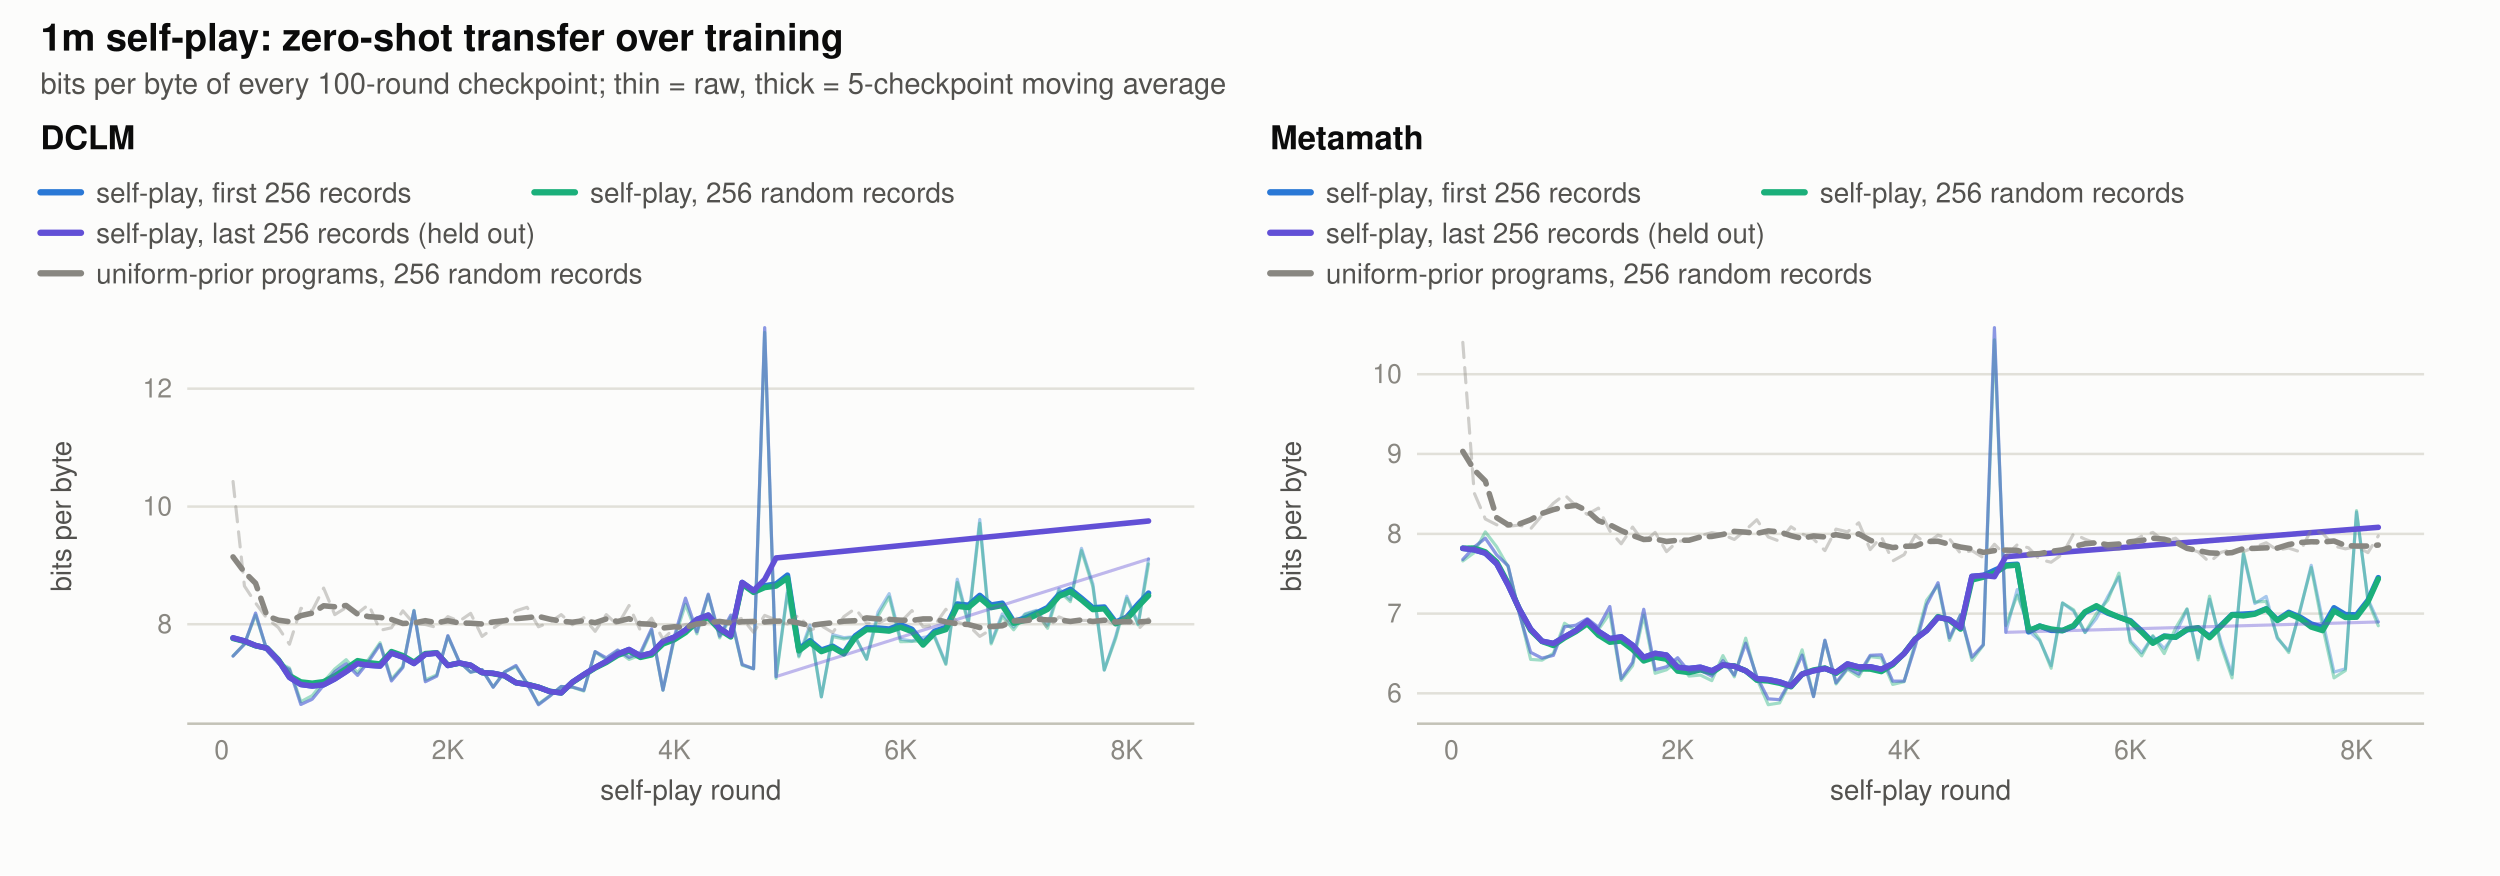
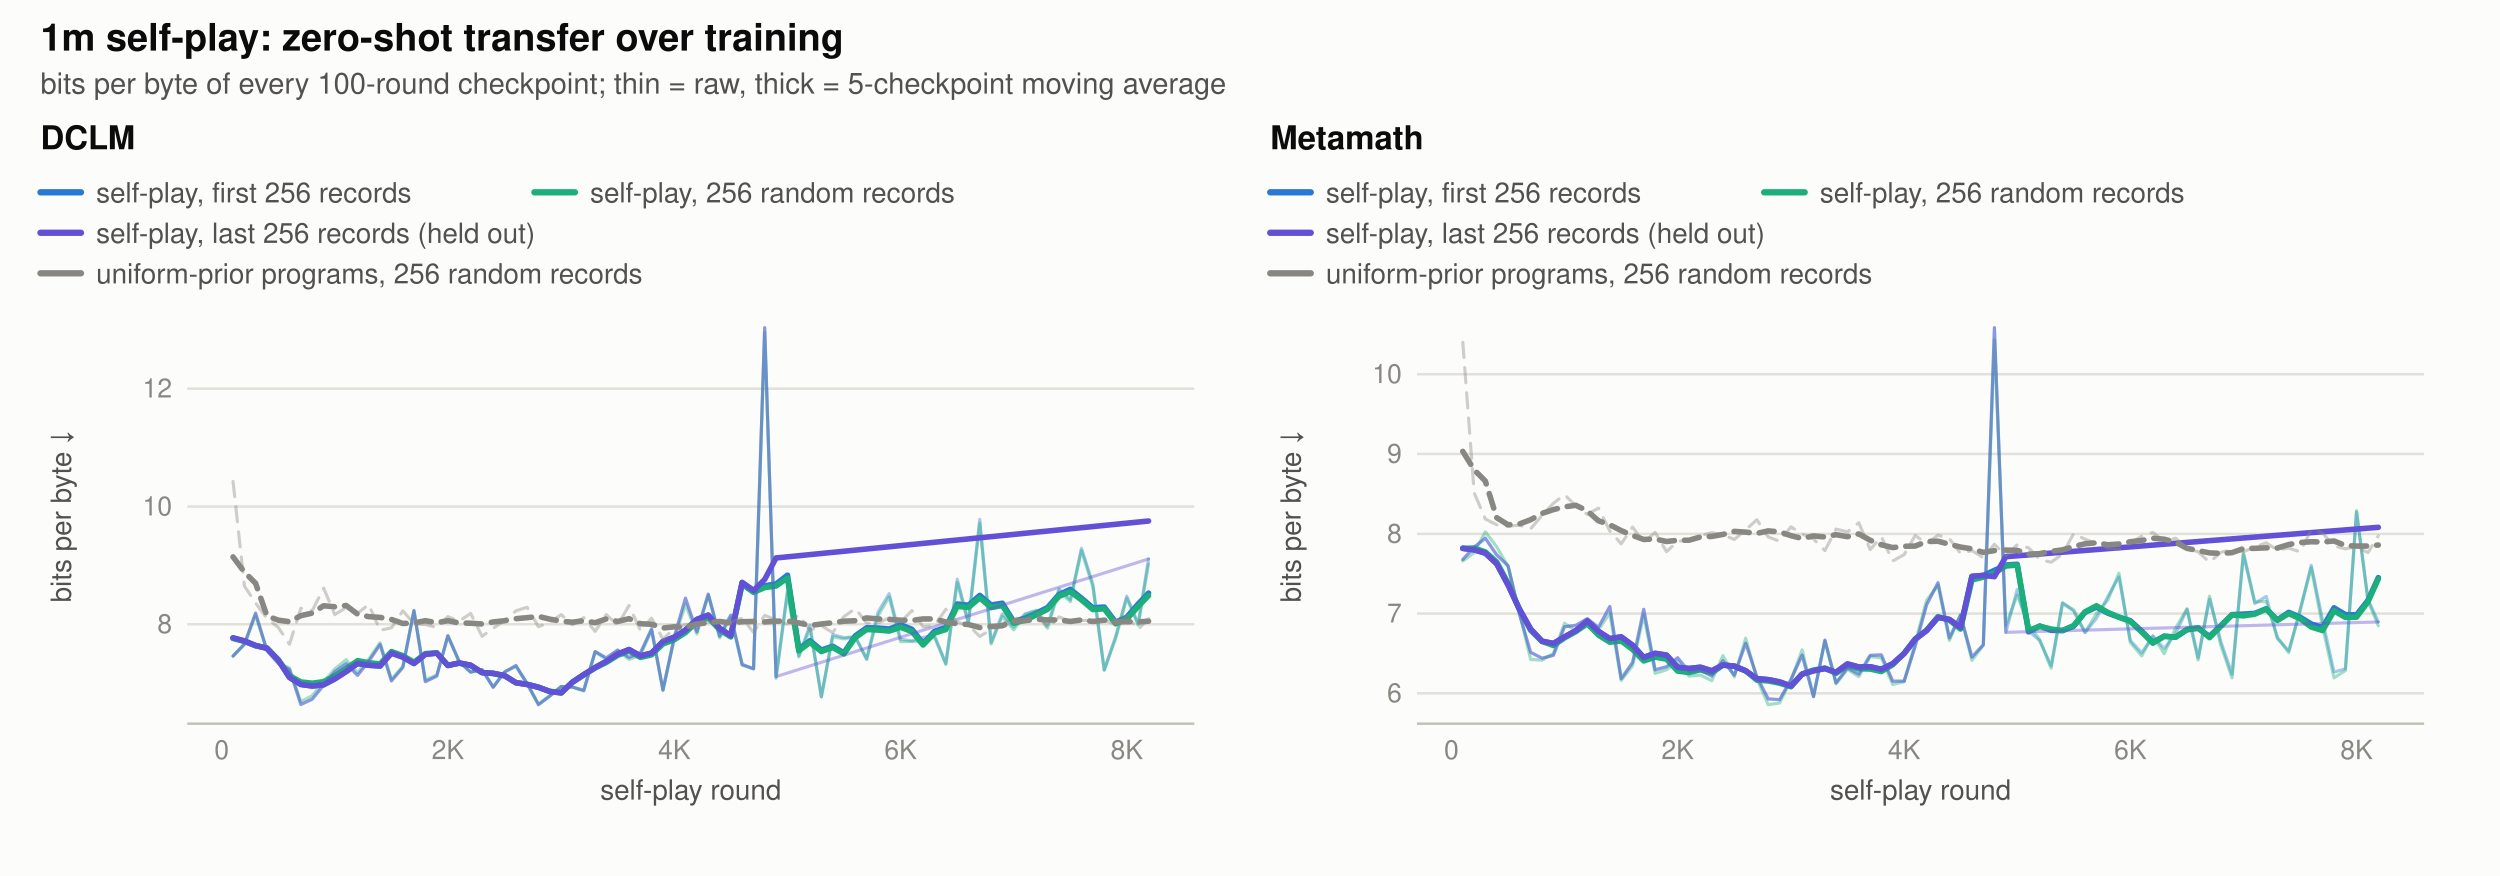
<svg xmlns="http://www.w3.org/2000/svg" width="988" height="346" viewBox="0 0 988 346" font-family="system-ui, -apple-system, 'Segoe UI', Helvetica, Arial, sans-serif">
  <rect width="988" height="346" fill="#fcfcfb" />
  <text x="16" y="20" font-size="15" font-weight="600" fill="#0b0b0b">1m self-play: zero-shot transfer over training</text>
  <text x="16" y="37" font-size="11.5" fill="#52514e">bits per byte of every 100-round checkpoint; thin = raw, thick = 5-checkpoint moving average</text>
  <text x="16.0" y="59.0" font-size="13" font-weight="600" fill="#0b0b0b">DCLM</text>
  <line x1="16.0" y1="76.0" x2="32.0" y2="76.0" stroke="#2a78d6" stroke-width="2.5" stroke-linecap="round" />
  <text x="38.0" y="80.0" font-size="11" fill="#52514e">self-play, first 256 records</text>
  <line x1="211.2" y1="76.0" x2="227.2" y2="76.0" stroke="#1baf7a" stroke-width="2.5" stroke-linecap="round" />
  <text x="233.2" y="80.0" font-size="11" fill="#52514e">self-play, 256 random records</text>
  <line x1="16.0" y1="92.0" x2="32.0" y2="92.0" stroke="#6250d6" stroke-width="2.5" stroke-linecap="round" />
  <text x="38.0" y="96.0" font-size="11" fill="#52514e">self-play, last 256 records (held out)</text>
  <line x1="16.0" y1="108.0" x2="32.0" y2="108.0" stroke="#898781" stroke-width="2.5" stroke-linecap="round" />
  <text x="38.0" y="112.0" font-size="11" fill="#52514e">uniform-prior programs, 256 random records</text>
  <line x1="74.0" y1="246.7" x2="472.0" y2="246.7" stroke="#e1e0d9" stroke-width="1" />
  <text x="68.0" y="250.2" font-size="10.5" fill="#898781" text-anchor="end">8</text>
  <line x1="74.0" y1="200.2" x2="472.0" y2="200.2" stroke="#e1e0d9" stroke-width="1" />
  <text x="68.0" y="203.7" font-size="10.5" fill="#898781" text-anchor="end">10</text>
  <line x1="74.0" y1="153.6" x2="472.0" y2="153.6" stroke="#e1e0d9" stroke-width="1" />
  <text x="68.0" y="157.1" font-size="10.5" fill="#898781" text-anchor="end">12</text>
  <text x="87.6" y="300.0" font-size="10.5" fill="#898781" text-anchor="middle">0</text>
  <text x="177.0" y="300.0" font-size="10.5" fill="#898781" text-anchor="middle">2K</text>
  <text x="266.5" y="300.0" font-size="10.5" fill="#898781" text-anchor="middle">4K</text>
  <text x="355.9" y="300.0" font-size="10.5" fill="#898781" text-anchor="middle">6K</text>
  <text x="445.3" y="300.0" font-size="10.5" fill="#898781" text-anchor="middle">8K</text>
  <line x1="74.0" y1="286.0" x2="472.0" y2="286.0" stroke="#c3c2b7" stroke-width="1" />
  <text x="273.0" y="316.0" font-size="11" fill="#52514e" text-anchor="middle">self-play round</text>
-   <text transform="translate(28.0,204.0) rotate(-90)" font-size="11" fill="#52514e" text-anchor="middle">bits per byte</text>
+   <text transform="translate(28.0,204.0) rotate(-90)" font-size="11" fill="#52514e" text-anchor="middle">bits per byte ↓</text>
  <clipPath id="c65532727">
    <rect x="68.0" y="116.0" width="410.0" height="176.0" />
  </clipPath>
  <g clip-path="url(#c65532727)">
    <path d="M92.1,259.3 L96.6,254.6 L101.0,242.3 L105.5,257.1 L110.0,262.2 L114.4,264.6 L118.9,278.4 L123.4,276.3 L127.9,270.8 L132.3,265.5 L136.8,262.3 L141.3,266.9 L145.7,261.4 L150.2,254.7 L154.7,269.1 L159.2,263.8 L163.6,241.4 L168.1,269.4 L172.6,267.2 L177.0,251.2 L181.5,261.5 L186.0,265.6 L190.5,264.6 L194.9,271.6 L199.4,265.6 L203.9,263.0 L208.3,270.2 L212.8,278.5 L217.3,275.1 L221.8,271.3 L226.2,271.5 L230.7,272.8 L235.2,257.5 L239.6,260.0 L244.1,256.9 L248.6,259.8 L253.1,258.0 L257.5,248.5 L262.0,272.7 L266.5,251.6 L270.9,236.4 L275.4,249.7 L279.9,234.8 L284.4,251.4 L288.8,243.1 L293.3,262.6 L297.8,264.3 L302.2,129.5 L306.7,267.4 L311.2,233.6 L315.7,259.1 L320.1,247.1 L324.6,275.4 L329.1,250.8 L333.5,252.0 L338.0,251.6 L342.5,260.4 L347.0,241.9 L351.4,234.6 L355.9,252.6 L360.4,253.3 L364.8,251.9 L369.3,251.2 L373.8,262.2 L378.3,228.9 L382.7,245.8 L387.2,205.3 L391.7,253.9 L396.1,242.6 L400.6,247.8 L405.1,242.6 L409.6,241.2 L414.0,247.1 L418.5,232.7 L423.0,237.0 L427.4,216.7 L431.9,230.8 L436.4,264.8 L440.9,251.5 L445.3,235.6 L449.8,246.6 L453.9,220.9" fill="none" stroke="#2a78d6" stroke-width="1.25" stroke-opacity="0.4" stroke-linejoin="round" stroke-linecap="round" />
    <path d="M92.1,252.1 L96.6,253.3 L101.0,255.1 L105.5,256.2 L110.0,260.9 L114.4,267.7 L118.9,270.5 L123.4,271.1 L127.9,270.6 L132.3,268.3 L136.8,265.4 L141.3,262.2 L145.7,262.9 L150.2,263.2 L154.7,258.1 L159.2,259.7 L163.6,262.2 L168.1,258.6 L172.6,258.1 L177.0,263.0 L181.5,262.0 L186.0,262.9 L190.5,265.8 L194.9,266.1 L199.4,267.0 L203.9,269.8 L208.3,270.5 L212.8,271.6 L217.3,273.3 L221.8,273.8 L226.2,269.6 L230.7,266.6 L235.2,263.8 L239.6,261.4 L244.1,258.5 L248.6,256.7 L253.1,259.2 L257.5,258.1 L262.0,253.5 L266.5,251.8 L270.9,249.0 L275.4,244.8 L279.9,243.1 L284.4,248.3 L288.8,251.2 L293.3,230.2 L297.8,233.4 L302.2,231.5 L306.7,230.8 L311.2,227.3 L315.7,256.5 L320.1,253.2 L324.6,256.9 L329.1,255.4 L333.5,258.0 L338.0,251.3 L342.5,248.1 L347.0,248.2 L351.4,248.6 L355.9,246.9 L360.4,248.7 L364.8,254.3 L369.3,249.5 L373.8,248.0 L378.3,238.7 L382.7,239.2 L387.2,235.3 L391.7,239.1 L396.1,238.4 L400.6,245.6 L405.1,244.3 L409.6,242.3 L414.0,240.1 L418.5,235.0 L423.0,232.9 L427.4,236.4 L431.9,240.2 L436.4,239.9 L440.9,245.9 L445.3,243.9 L449.8,238.7 L453.9,234.4" fill="none" stroke="#2a78d6" stroke-width="2.2" stroke-opacity="1.0" stroke-linejoin="round" stroke-linecap="round" />
    <path d="M92.1,259.2 L96.6,254.5 L101.0,243.1 L105.5,257.0 L110.0,261.9 L114.4,264.0 L118.9,277.3 L123.4,274.9 L127.9,269.4 L132.3,264.4 L136.8,260.7 L141.3,265.8 L145.7,260.5 L150.2,254.0 L154.7,268.4 L159.2,263.3 L163.6,241.2 L168.1,268.7 L172.6,266.7 L177.0,251.5 L181.5,261.6 L186.0,265.7 L190.5,264.7 L194.9,271.5 L199.4,265.5 L203.9,263.5 L208.3,270.0 L212.8,278.2 L217.3,274.9 L221.8,271.3 L226.2,271.6 L230.7,273.1 L235.2,257.6 L239.6,260.7 L244.1,257.3 L248.6,260.6 L253.1,258.9 L257.5,249.2 L262.0,272.8 L266.5,252.5 L270.9,238.9 L275.4,250.5 L279.9,235.2 L284.4,252.1 L288.8,243.9 L293.3,262.9 L297.8,264.3 L302.2,131.4 L306.7,268.1 L311.2,234.4 L315.7,259.6 L320.1,248.4 L324.6,275.4 L329.1,251.6 L333.5,252.5 L338.0,251.7 L342.5,260.6 L347.0,243.4 L351.4,235.9 L355.9,253.6 L360.4,253.5 L364.8,253.2 L369.3,251.8 L373.8,262.6 L378.3,230.2 L382.7,246.5 L387.2,206.8 L391.7,254.5 L396.1,243.6 L400.6,248.9 L405.1,242.9 L409.6,241.5 L414.0,248.3 L418.5,233.5 L423.0,237.8 L427.4,217.6 L431.9,231.9 L436.4,264.8 L440.9,252.4 L445.3,236.4 L449.8,247.0 L453.9,222.9" fill="none" stroke="#1baf7a" stroke-width="1.25" stroke-opacity="0.4" stroke-linejoin="round" stroke-linecap="round" />
    <path d="M92.1,252.3 L96.6,253.5 L101.0,255.2 L105.5,256.1 L110.0,260.7 L114.4,267.0 L118.9,269.5 L123.4,270.0 L127.9,269.4 L132.3,267.1 L136.8,264.2 L141.3,261.1 L145.7,261.9 L150.2,262.4 L154.7,257.5 L159.2,259.1 L163.6,261.7 L168.1,258.3 L172.6,258.0 L177.0,262.9 L181.5,262.1 L186.0,263.0 L190.5,265.8 L194.9,266.2 L199.4,267.1 L203.9,269.8 L208.3,270.4 L212.8,271.6 L217.3,273.2 L221.8,273.8 L226.2,269.7 L230.7,266.8 L235.2,264.0 L239.6,261.8 L244.1,259.0 L248.6,257.3 L253.1,259.8 L257.5,258.8 L262.0,254.5 L266.5,252.8 L270.9,250.0 L275.4,245.8 L279.9,244.1 L284.4,248.9 L288.8,251.7 L293.3,230.9 L297.8,234.1 L302.2,232.2 L306.7,231.6 L311.2,228.4 L315.7,257.2 L320.1,253.9 L324.6,257.5 L329.1,255.9 L333.5,258.4 L338.0,252.0 L342.5,248.8 L347.0,249.0 L351.4,249.4 L355.9,247.9 L360.4,249.6 L364.8,254.9 L369.3,250.2 L373.8,248.8 L378.3,239.6 L382.7,240.1 L387.2,236.3 L391.7,240.1 L396.1,239.3 L400.6,246.3 L405.1,245.1 L409.6,243.0 L414.0,240.8 L418.5,235.7 L423.0,233.8 L427.4,237.1 L431.9,240.9 L436.4,240.6 L440.9,246.5 L445.3,244.7 L449.8,239.7 L453.9,235.4" fill="none" stroke="#1baf7a" stroke-width="2.2" stroke-opacity="1.0" stroke-linejoin="round" stroke-linecap="round" />
    <path d="M92.1,259.3 L96.6,254.6 L101.0,242.3 L105.5,257.1 L110.0,262.2 L114.4,264.6 L118.9,278.4 L123.4,276.3 L127.9,270.8 L132.3,265.5 L136.8,262.3 L141.3,266.9 L145.7,261.4 L150.2,254.7 L154.7,269.1 L159.2,263.8 L163.6,241.4 L168.1,269.4 L172.6,267.2 L177.0,251.2 L181.5,261.5 L186.0,265.6 L190.5,264.6 L194.9,271.6 L199.4,265.6 L203.9,263.0 L208.3,270.2 L212.8,278.5 L217.3,275.1 L221.8,271.3 L226.2,271.5 L230.7,272.8 L235.2,257.5 L239.6,260.0 L244.1,256.9 L248.6,259.8 L253.1,258.0 L257.5,248.5 L262.0,272.7 L266.5,251.6 L270.9,236.4 L275.4,249.7 L279.9,234.8 L284.4,251.4 L288.8,243.1 L293.3,262.6 L297.8,264.3 L302.2,129.5 L306.7,267.4 L453.9,220.9" fill="none" stroke="#6250d6" stroke-width="1.25" stroke-opacity="0.4" stroke-linejoin="round" stroke-linecap="round" />
    <path d="M92.1,252.1 L96.6,253.3 L101.0,255.1 L105.5,256.2 L110.0,260.9 L114.4,267.7 L118.9,270.5 L123.4,271.1 L127.9,270.6 L132.3,268.3 L136.8,265.4 L141.3,262.2 L145.7,262.9 L150.2,263.2 L154.7,258.1 L159.2,259.7 L163.6,262.2 L168.1,258.6 L172.6,258.1 L177.0,263.0 L181.5,262.0 L186.0,262.9 L190.5,265.8 L194.9,266.1 L199.4,267.0 L203.9,269.8 L208.3,270.5 L212.8,271.6 L217.3,273.3 L221.8,273.8 L226.2,269.6 L230.7,266.6 L235.2,263.8 L239.6,261.4 L244.1,258.5 L248.6,256.7 L253.1,259.2 L257.5,258.1 L262.0,253.5 L266.5,251.8 L270.9,249.0 L275.4,244.8 L279.9,243.1 L284.4,248.3 L288.8,251.2 L293.3,230.2 L297.8,233.4 L302.2,229.0 L306.7,220.5 L453.9,205.9" fill="none" stroke="#6250d6" stroke-width="2.2" stroke-opacity="1.0" stroke-linejoin="round" stroke-linecap="round" />
    <path d="M92.1,190.3 L96.6,231.6 L101.0,238.3 L105.5,244.4 L110.0,248.0 L114.4,254.6 L118.9,240.4 L123.4,241.3 L127.9,232.4 L132.3,242.9 L136.8,240.1 L141.3,242.4 L145.7,238.9 L150.2,249.1 L154.7,248.1 L159.2,241.4 L163.6,246.5 L168.1,246.8 L172.6,248.0 L177.0,243.7 L181.5,245.5 L186.0,242.4 L190.5,251.5 L194.9,248.3 L199.4,245.3 L203.9,241.4 L208.3,240.0 L212.8,247.7 L217.3,245.9 L221.8,242.9 L226.2,246.9 L230.7,244.1 L235.2,249.5 L239.6,242.9 L244.1,247.0 L248.6,239.3 L253.1,249.2 L257.5,244.3 L262.0,252.6 L266.5,248.3 L270.9,246.8 L275.4,246.5 L279.9,245.9 L284.4,245.2 L288.8,245.8 L293.3,244.3 L297.8,249.9 L302.2,243.2 L306.7,245.0 L311.2,246.6 L315.7,243.0 L320.1,249.1 L324.6,247.3 L329.1,250.0 L333.5,243.7 L338.0,240.5 L342.5,246.2 L347.0,246.3 L351.4,244.2 L355.9,245.9 L360.4,241.3 L364.8,247.7 L369.3,247.2 L373.8,240.8 L378.3,245.9 L382.7,247.1 L387.2,251.5 L391.7,248.8 L396.1,246.6 L400.6,244.0 L405.1,245.4 L409.6,242.0 L414.0,248.3 L418.5,243.8 L423.0,245.6 L427.4,245.2 L431.9,245.2 L436.4,245.0 L440.9,246.8 L445.3,243.3 L449.8,248.7 L453.9,244.5" fill="none" stroke="#898781" stroke-width="1.25" stroke-opacity="0.4" stroke-linejoin="round" stroke-linecap="round" stroke-dasharray="6 4" />
    <path d="M92.1,220.1 L96.6,226.1 L101.0,230.5 L105.5,243.4 L110.0,245.1 L114.4,245.7 L118.9,243.3 L123.4,242.3 L127.9,239.4 L132.3,239.8 L136.8,239.3 L141.3,242.7 L145.7,243.7 L150.2,244.0 L154.7,244.8 L159.2,246.4 L163.6,246.2 L168.1,245.3 L172.6,246.1 L177.0,245.3 L181.5,246.2 L186.0,246.3 L190.5,246.6 L194.9,245.8 L199.4,245.3 L203.9,244.5 L208.3,244.1 L212.8,243.6 L217.3,244.7 L221.8,245.5 L226.2,245.9 L230.7,245.3 L235.2,246.1 L239.6,244.6 L244.1,245.6 L248.6,244.5 L253.1,246.5 L257.5,246.7 L262.0,248.2 L266.5,247.7 L270.9,248.0 L275.4,246.6 L279.9,246.1 L284.4,245.6 L288.8,246.2 L293.3,245.7 L297.8,245.6 L302.2,245.8 L306.7,245.5 L311.2,245.4 L315.7,246.2 L320.1,247.2 L324.6,246.6 L329.1,246.1 L333.5,245.5 L338.0,245.3 L342.5,244.2 L347.0,244.6 L351.4,244.8 L355.9,245.1 L360.4,245.2 L364.8,244.6 L369.3,244.6 L373.8,245.8 L378.3,246.5 L382.7,246.8 L387.2,248.0 L391.7,247.6 L396.1,247.3 L400.6,245.4 L405.1,245.3 L409.6,244.7 L414.0,245.0 L418.5,245.0 L423.0,245.6 L427.4,245.0 L431.9,245.6 L436.4,245.1 L440.9,245.8 L445.3,245.7 L449.8,245.8 L453.9,245.5" fill="none" stroke="#898781" stroke-width="2.2" stroke-opacity="1.0" stroke-linejoin="round" stroke-linecap="round" stroke-dasharray="6 4" />
  </g>
  <text x="502.0" y="59.0" font-size="13" font-weight="600" fill="#0b0b0b">Metamath</text>
  <line x1="502.0" y1="76.0" x2="518.0" y2="76.0" stroke="#2a78d6" stroke-width="2.5" stroke-linecap="round" />
  <text x="524.0" y="80.0" font-size="11" fill="#52514e">self-play, first 256 records</text>
  <line x1="697.2" y1="76.0" x2="713.2" y2="76.0" stroke="#1baf7a" stroke-width="2.5" stroke-linecap="round" />
  <text x="719.2" y="80.0" font-size="11" fill="#52514e">self-play, 256 random records</text>
  <line x1="502.0" y1="92.0" x2="518.0" y2="92.0" stroke="#6250d6" stroke-width="2.5" stroke-linecap="round" />
  <text x="524.0" y="96.0" font-size="11" fill="#52514e">self-play, last 256 records (held out)</text>
  <line x1="502.0" y1="108.0" x2="518.0" y2="108.0" stroke="#898781" stroke-width="2.5" stroke-linecap="round" />
  <text x="524.0" y="112.0" font-size="11" fill="#52514e">uniform-prior programs, 256 random records</text>
  <line x1="560.0" y1="274.0" x2="958.0" y2="274.0" stroke="#e1e0d9" stroke-width="1" />
  <text x="554.0" y="277.5" font-size="10.5" fill="#898781" text-anchor="end">6</text>
  <line x1="560.0" y1="242.5" x2="958.0" y2="242.5" stroke="#e1e0d9" stroke-width="1" />
  <text x="554.0" y="246.0" font-size="10.5" fill="#898781" text-anchor="end">7</text>
  <line x1="560.0" y1="211.0" x2="958.0" y2="211.0" stroke="#e1e0d9" stroke-width="1" />
  <text x="554.0" y="214.5" font-size="10.5" fill="#898781" text-anchor="end">8</text>
  <line x1="560.0" y1="179.4" x2="958.0" y2="179.4" stroke="#e1e0d9" stroke-width="1" />
  <text x="554.0" y="182.9" font-size="10.5" fill="#898781" text-anchor="end">9</text>
  <line x1="560.0" y1="147.9" x2="958.0" y2="147.9" stroke="#e1e0d9" stroke-width="1" />
  <text x="554.0" y="151.4" font-size="10.5" fill="#898781" text-anchor="end">10</text>
  <text x="573.6" y="300.0" font-size="10.5" fill="#898781" text-anchor="middle">0</text>
  <text x="663.0" y="300.0" font-size="10.5" fill="#898781" text-anchor="middle">2K</text>
  <text x="752.5" y="300.0" font-size="10.5" fill="#898781" text-anchor="middle">4K</text>
  <text x="841.9" y="300.0" font-size="10.5" fill="#898781" text-anchor="middle">6K</text>
  <text x="931.3" y="300.0" font-size="10.5" fill="#898781" text-anchor="middle">8K</text>
  <line x1="560.0" y1="286.0" x2="958.0" y2="286.0" stroke="#c3c2b7" stroke-width="1" />
  <text x="759.0" y="316.0" font-size="11" fill="#52514e" text-anchor="middle">self-play round</text>
-   <text transform="translate(514.0,204.0) rotate(-90)" font-size="11" fill="#52514e" text-anchor="middle">bits per byte</text>
+   <text transform="translate(514.0,204.0) rotate(-90)" font-size="11" fill="#52514e" text-anchor="middle">bits per byte ↓</text>
  <clipPath id="c97503252">
    <rect x="554.0" y="116.0" width="410.0" height="176.0" />
  </clipPath>
  <g clip-path="url(#c97503252)">
    <path d="M578.1,221.1 L582.6,216.2 L587.0,212.7 L591.5,219.3 L596.0,223.6 L600.4,242.4 L604.9,257.8 L609.4,260.1 L613.9,259.0 L618.3,247.7 L622.8,247.1 L627.3,244.5 L631.7,247.9 L636.2,239.7 L640.7,268.2 L645.2,261.8 L649.6,240.8 L654.1,264.7 L658.6,263.5 L663.0,259.9 L667.5,265.4 L672.0,264.9 L676.5,267.2 L680.9,261.1 L685.4,266.8 L689.9,254.2 L694.3,267.4 L698.8,276.2 L703.3,276.5 L707.8,268.5 L712.2,258.9 L716.7,275.3 L721.2,253.0 L725.6,269.9 L730.1,264.0 L734.6,266.4 L739.1,259.0 L743.5,258.8 L748.0,269.2 L752.5,269.2 L756.9,255.4 L761.4,239.0 L765.9,230.3 L770.4,252.1 L774.8,243.1 L779.3,259.7 L783.8,254.8 L788.2,129.5 L792.7,249.9 L797.2,233.0 L801.7,249.3 L806.1,253.2 L810.6,263.1 L815.1,238.3 L819.5,241.5 L824.0,250.0 L828.5,244.4 L833.0,235.8 L837.4,228.0 L841.9,253.1 L846.4,258.0 L850.8,251.5 L855.3,256.3 L859.8,250.5 L864.3,240.8 L868.7,259.9 L873.2,236.8 L877.7,253.6 L882.1,266.5 L886.6,219.1 L891.1,238.5 L895.6,235.7 L900.0,252.3 L904.5,257.2 L909.0,241.4 L913.4,223.4 L917.9,245.2 L922.4,265.6 L926.9,264.3 L931.3,202.4 L935.8,236.7 L939.9,245.8" fill="none" stroke="#2a78d6" stroke-width="1.25" stroke-opacity="0.4" stroke-linejoin="round" stroke-linecap="round" />
    <path d="M578.1,216.7 L582.6,217.3 L587.0,218.6 L591.5,222.8 L596.0,231.2 L600.4,240.6 L604.9,248.6 L609.4,253.4 L613.9,254.3 L618.3,251.7 L622.8,249.2 L627.3,245.4 L631.7,249.5 L636.2,252.4 L640.7,251.7 L645.2,255.0 L649.6,259.8 L654.1,258.2 L658.6,258.9 L663.0,263.7 L667.5,264.2 L672.0,263.7 L676.5,265.1 L680.9,262.8 L685.4,263.3 L689.9,265.1 L694.3,268.2 L698.8,268.6 L703.3,269.5 L707.8,271.1 L712.2,266.4 L716.7,265.1 L721.2,264.2 L725.6,265.7 L730.1,262.4 L734.6,263.6 L739.1,263.5 L743.5,264.5 L748.0,262.3 L752.5,258.3 L756.9,252.6 L761.4,249.2 L765.9,244.0 L770.4,244.8 L774.8,248.0 L779.3,227.8 L783.8,227.4 L788.2,225.4 L792.7,223.3 L797.2,223.0 L801.7,249.7 L806.1,247.4 L810.6,249.1 L815.1,249.2 L819.5,247.5 L824.0,242.0 L828.5,239.9 L833.0,242.3 L837.4,243.9 L841.9,245.3 L846.4,249.4 L850.8,253.9 L855.3,251.4 L859.8,251.8 L864.3,248.9 L868.7,248.3 L873.2,251.5 L877.7,247.2 L882.1,242.9 L886.6,242.7 L891.1,242.4 L895.6,240.6 L900.0,245.0 L904.5,242.0 L909.0,243.9 L913.4,246.6 L917.9,248.0 L922.4,240.2 L926.9,242.9 L931.3,243.0 L935.8,237.3 L939.9,228.3" fill="none" stroke="#2a78d6" stroke-width="2.2" stroke-opacity="1.0" stroke-linejoin="round" stroke-linecap="round" />
    <path d="M578.1,221.7 L582.6,218.4 L587.0,210.2 L591.5,216.1 L596.0,224.0 L600.4,241.7 L604.9,260.6 L609.4,260.9 L613.9,258.2 L618.3,246.3 L622.8,249.3 L627.3,245.6 L631.7,248.8 L636.2,242.4 L640.7,268.9 L645.2,263.1 L649.6,243.2 L654.1,266.1 L658.6,264.7 L663.0,261.3 L667.5,267.2 L672.0,266.8 L676.5,269.0 L680.9,259.1 L685.4,267.5 L689.9,252.2 L694.3,268.2 L698.8,278.5 L703.3,277.8 L707.8,268.8 L712.2,256.8 L716.7,275.2 L721.2,253.2 L725.6,270.3 L730.1,264.5 L734.6,267.4 L739.1,259.5 L743.5,260.0 L748.0,270.5 L752.5,269.4 L756.9,254.0 L761.4,237.2 L765.9,231.3 L770.4,253.1 L774.8,242.9 L779.3,261.0 L783.8,255.0 L788.2,134.3 L792.7,247.2 L797.2,235.2 L801.7,246.9 L806.1,252.8 L810.6,264.1 L815.1,238.3 L819.5,241.0 L824.0,249.9 L828.5,242.5 L833.0,237.2 L837.4,226.5 L841.9,253.9 L846.4,259.2 L850.8,251.2 L855.3,258.3 L859.8,248.2 L864.3,240.6 L868.7,260.8 L873.2,235.6 L877.7,255.1 L882.1,267.9 L886.6,218.3 L891.1,237.9 L895.6,237.7 L900.0,251.8 L904.5,257.9 L909.0,240.9 L913.4,224.3 L917.9,247.7 L922.4,267.9 L926.9,265.0 L931.3,201.8 L935.8,237.4 L939.9,247.3" fill="none" stroke="#1baf7a" stroke-width="1.25" stroke-opacity="0.4" stroke-linejoin="round" stroke-linecap="round" />
    <path d="M578.1,216.7 L582.6,216.6 L587.0,218.1 L591.5,222.1 L596.0,230.5 L600.4,240.7 L604.9,249.1 L609.4,253.5 L613.9,255.1 L618.3,252.1 L622.8,249.6 L627.3,246.5 L631.7,251.0 L636.2,253.8 L640.7,253.3 L645.2,256.7 L649.6,261.2 L654.1,259.7 L658.6,260.5 L663.0,265.2 L667.5,265.8 L672.0,264.7 L676.5,265.9 L680.9,262.9 L685.4,263.2 L689.9,265.1 L694.3,268.8 L698.8,269.1 L703.3,270.0 L707.8,271.4 L712.2,266.4 L716.7,264.8 L721.2,264.0 L725.6,266.1 L730.1,263.0 L734.6,264.3 L739.1,264.4 L743.5,265.4 L748.0,262.7 L752.5,258.2 L756.9,252.5 L761.4,249.0 L765.9,243.7 L770.4,245.1 L774.8,248.6 L779.3,229.2 L783.8,228.1 L788.2,226.5 L792.7,223.7 L797.2,223.3 L801.7,249.2 L806.1,247.5 L810.6,248.6 L815.1,249.2 L819.5,247.2 L824.0,241.8 L828.5,239.4 L833.0,242.0 L837.4,243.9 L841.9,245.6 L846.4,249.8 L850.8,254.2 L855.3,251.5 L859.8,251.8 L864.3,248.7 L868.7,248.1 L873.2,252.0 L877.7,247.5 L882.1,243.0 L886.6,243.4 L891.1,242.7 L895.6,240.7 L900.0,245.2 L904.5,242.5 L909.0,244.5 L913.4,247.8 L917.9,249.2 L922.4,241.4 L926.9,244.0 L931.3,243.9 L935.8,237.9 L939.9,228.8" fill="none" stroke="#1baf7a" stroke-width="2.2" stroke-opacity="1.0" stroke-linejoin="round" stroke-linecap="round" />
    <path d="M578.1,221.1 L582.6,216.2 L587.0,212.7 L591.5,219.3 L596.0,223.6 L600.4,242.4 L604.9,257.8 L609.4,260.1 L613.9,259.0 L618.3,247.7 L622.8,247.1 L627.3,244.5 L631.7,247.9 L636.2,239.7 L640.7,268.2 L645.2,261.8 L649.6,240.8 L654.1,264.7 L658.6,263.5 L663.0,260.0 L667.5,265.4 L672.0,264.9 L676.5,267.2 L680.9,261.1 L685.4,266.8 L689.9,254.2 L694.3,267.4 L698.8,276.2 L703.3,276.5 L707.8,268.5 L712.2,258.9 L716.7,275.3 L721.2,253.0 L725.6,269.8 L730.1,264.0 L734.6,266.4 L739.1,259.0 L743.5,258.8 L748.0,269.2 L752.5,269.2 L756.9,255.4 L761.4,239.0 L765.9,230.3 L770.4,252.1 L774.8,243.1 L779.3,259.7 L783.8,254.8 L788.2,129.5 L792.7,249.9 L939.9,245.8" fill="none" stroke="#6250d6" stroke-width="1.25" stroke-opacity="0.4" stroke-linejoin="round" stroke-linecap="round" />
    <path d="M578.1,216.7 L582.6,217.3 L587.0,218.6 L591.5,222.8 L596.0,231.2 L600.4,240.6 L604.9,248.6 L609.4,253.4 L613.9,254.3 L618.3,251.7 L622.8,249.2 L627.3,245.4 L631.7,249.5 L636.2,252.4 L640.7,251.7 L645.2,255.0 L649.6,259.8 L654.1,258.2 L658.6,258.9 L663.0,263.7 L667.5,264.2 L672.0,263.7 L676.5,265.1 L680.9,262.8 L685.4,263.3 L689.9,265.1 L694.3,268.2 L698.8,268.6 L703.3,269.5 L707.8,271.1 L712.2,266.4 L716.7,265.1 L721.2,264.2 L725.6,265.7 L730.1,262.4 L734.6,263.6 L739.1,263.5 L743.5,264.5 L748.0,262.3 L752.5,258.3 L756.9,252.6 L761.4,249.2 L765.9,244.0 L770.4,244.8 L774.8,248.0 L779.3,227.8 L783.8,227.4 L788.2,227.9 L792.7,220.0 L939.9,208.4" fill="none" stroke="#6250d6" stroke-width="2.2" stroke-opacity="1.0" stroke-linejoin="round" stroke-linecap="round" />
    <path d="M578.1,135.3 L582.6,194.8 L587.0,205.1 L591.5,207.4 L596.0,208.0 L600.4,207.5 L604.9,209.0 L609.4,203.7 L613.9,198.9 L618.3,195.5 L622.8,199.9 L627.3,203.3 L631.7,200.8 L636.2,209.8 L640.7,214.9 L645.2,208.3 L649.6,214.4 L654.1,210.4 L658.6,218.0 L663.0,214.0 L667.5,213.4 L672.0,211.7 L676.5,210.5 L680.9,211.3 L685.4,213.2 L689.9,209.4 L694.3,205.4 L698.8,212.2 L703.3,213.9 L707.8,208.2 L712.2,211.0 L716.7,213.0 L721.2,217.6 L725.6,209.1 L730.1,210.2 L734.6,206.6 L739.1,217.2 L743.5,212.1 L748.0,221.7 L752.5,219.2 L756.9,211.6 L761.4,214.8 L765.9,211.5 L770.4,212.9 L774.8,218.7 L779.3,217.6 L783.8,220.4 L788.2,215.1 L792.7,219.6 L797.2,215.3 L801.7,216.5 L806.1,221.1 L810.6,222.2 L815.1,219.0 L819.5,210.9 L824.0,213.1 L828.5,214.8 L833.0,216.7 L837.4,217.1 L841.9,214.6 L846.4,211.9 L850.8,210.4 L855.3,213.9 L859.8,212.7 L864.3,216.6 L868.7,218.1 L873.2,222.2 L877.7,218.3 L882.1,217.1 L886.6,218.0 L891.1,216.2 L895.6,214.5 L900.0,217.4 L904.5,216.6 L909.0,218.1 L913.4,209.3 L917.9,210.7 L922.4,215.8 L926.9,216.9 L931.3,216.0 L935.8,218.4 L939.9,211.8" fill="none" stroke="#898781" stroke-width="1.25" stroke-opacity="0.4" stroke-linejoin="round" stroke-linecap="round" stroke-dasharray="6 4" />
    <path d="M578.1,178.4 L582.6,185.7 L587.0,190.1 L591.5,204.6 L596.0,207.4 L600.4,207.1 L604.9,205.4 L609.4,202.9 L613.9,201.4 L618.3,200.3 L622.8,199.7 L627.3,201.9 L631.7,205.8 L636.2,207.4 L640.7,209.7 L645.2,211.6 L649.6,213.2 L654.1,213.0 L658.6,214.0 L663.0,213.5 L667.5,213.5 L672.0,212.2 L676.5,212.0 L680.9,211.2 L685.4,210.0 L689.9,210.3 L694.3,210.8 L698.8,209.8 L703.3,210.2 L707.8,211.7 L712.2,212.8 L716.7,211.8 L721.2,212.2 L725.6,211.3 L730.1,212.1 L734.6,211.0 L739.1,213.5 L743.5,215.3 L748.0,216.4 L752.5,215.9 L756.9,215.8 L761.4,214.0 L765.9,213.9 L770.4,215.1 L774.8,216.2 L779.3,216.9 L783.8,218.3 L788.2,217.6 L792.7,217.4 L797.2,217.5 L801.7,219.0 L806.1,218.8 L810.6,217.9 L815.1,217.3 L819.5,216.0 L824.0,214.9 L828.5,214.5 L833.0,215.3 L837.4,215.0 L841.9,214.1 L846.4,213.6 L850.8,212.7 L855.3,213.1 L859.8,214.3 L864.3,216.7 L868.7,217.6 L873.2,218.5 L877.7,218.7 L882.1,218.4 L886.6,216.8 L891.1,216.7 L895.6,216.5 L900.0,216.6 L904.5,215.2 L909.0,214.4 L913.4,214.1 L917.9,214.2 L922.4,213.8 L926.9,215.6 L931.3,215.8 L935.8,215.8 L939.9,215.4" fill="none" stroke="#898781" stroke-width="2.2" stroke-opacity="1.0" stroke-linejoin="round" stroke-linecap="round" stroke-dasharray="6 4" />
  </g>
</svg>
